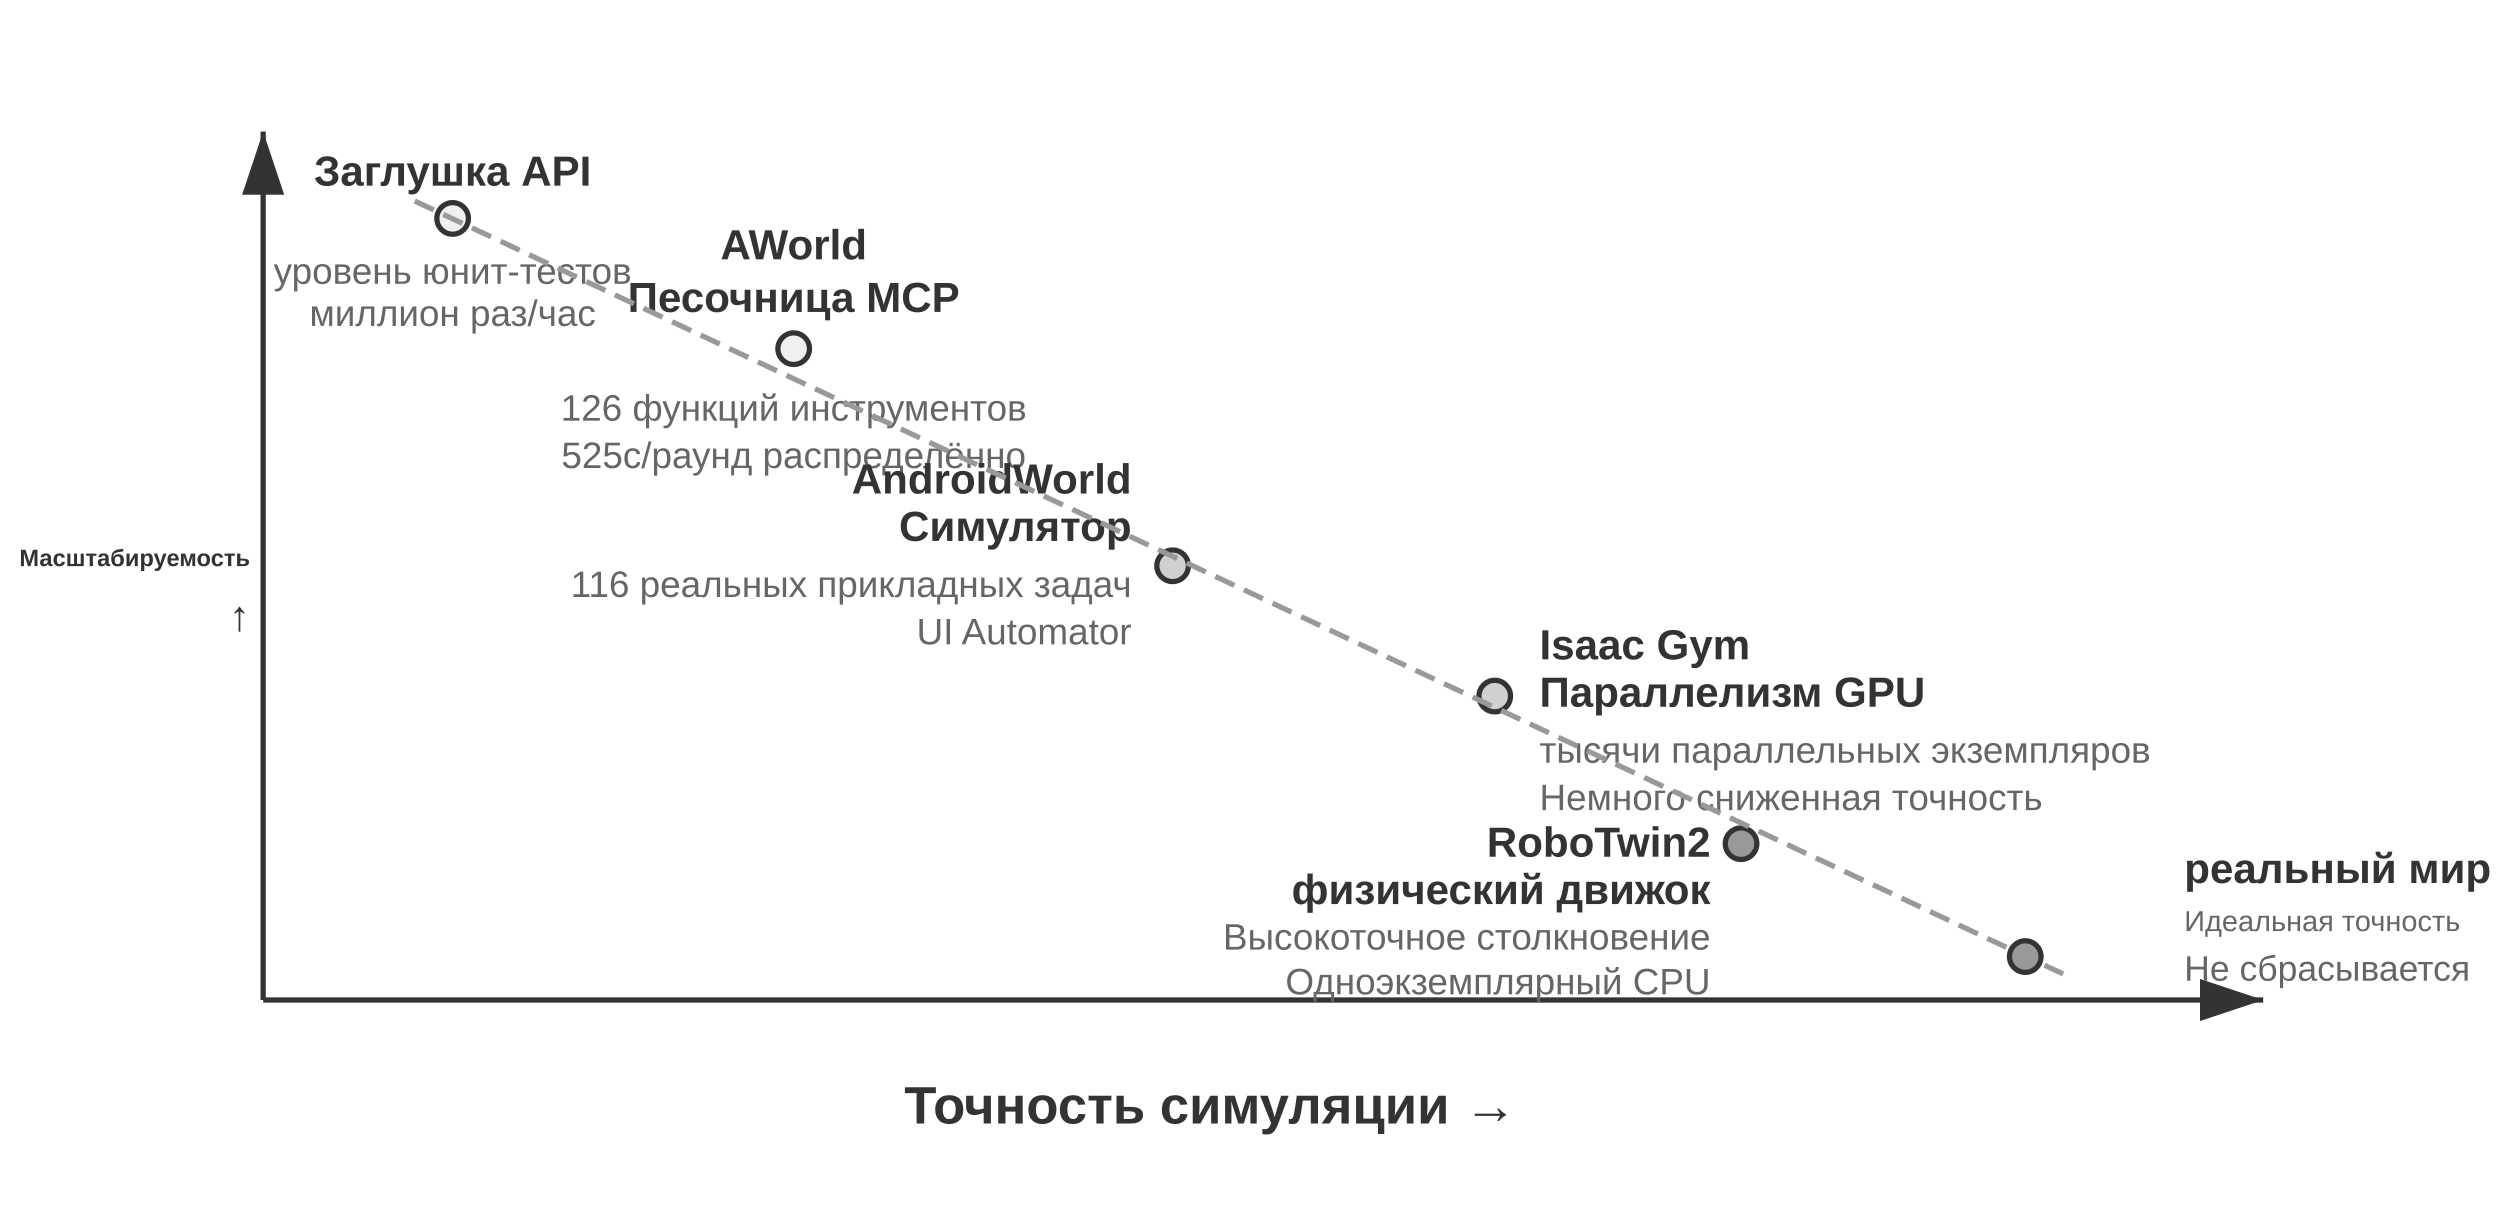
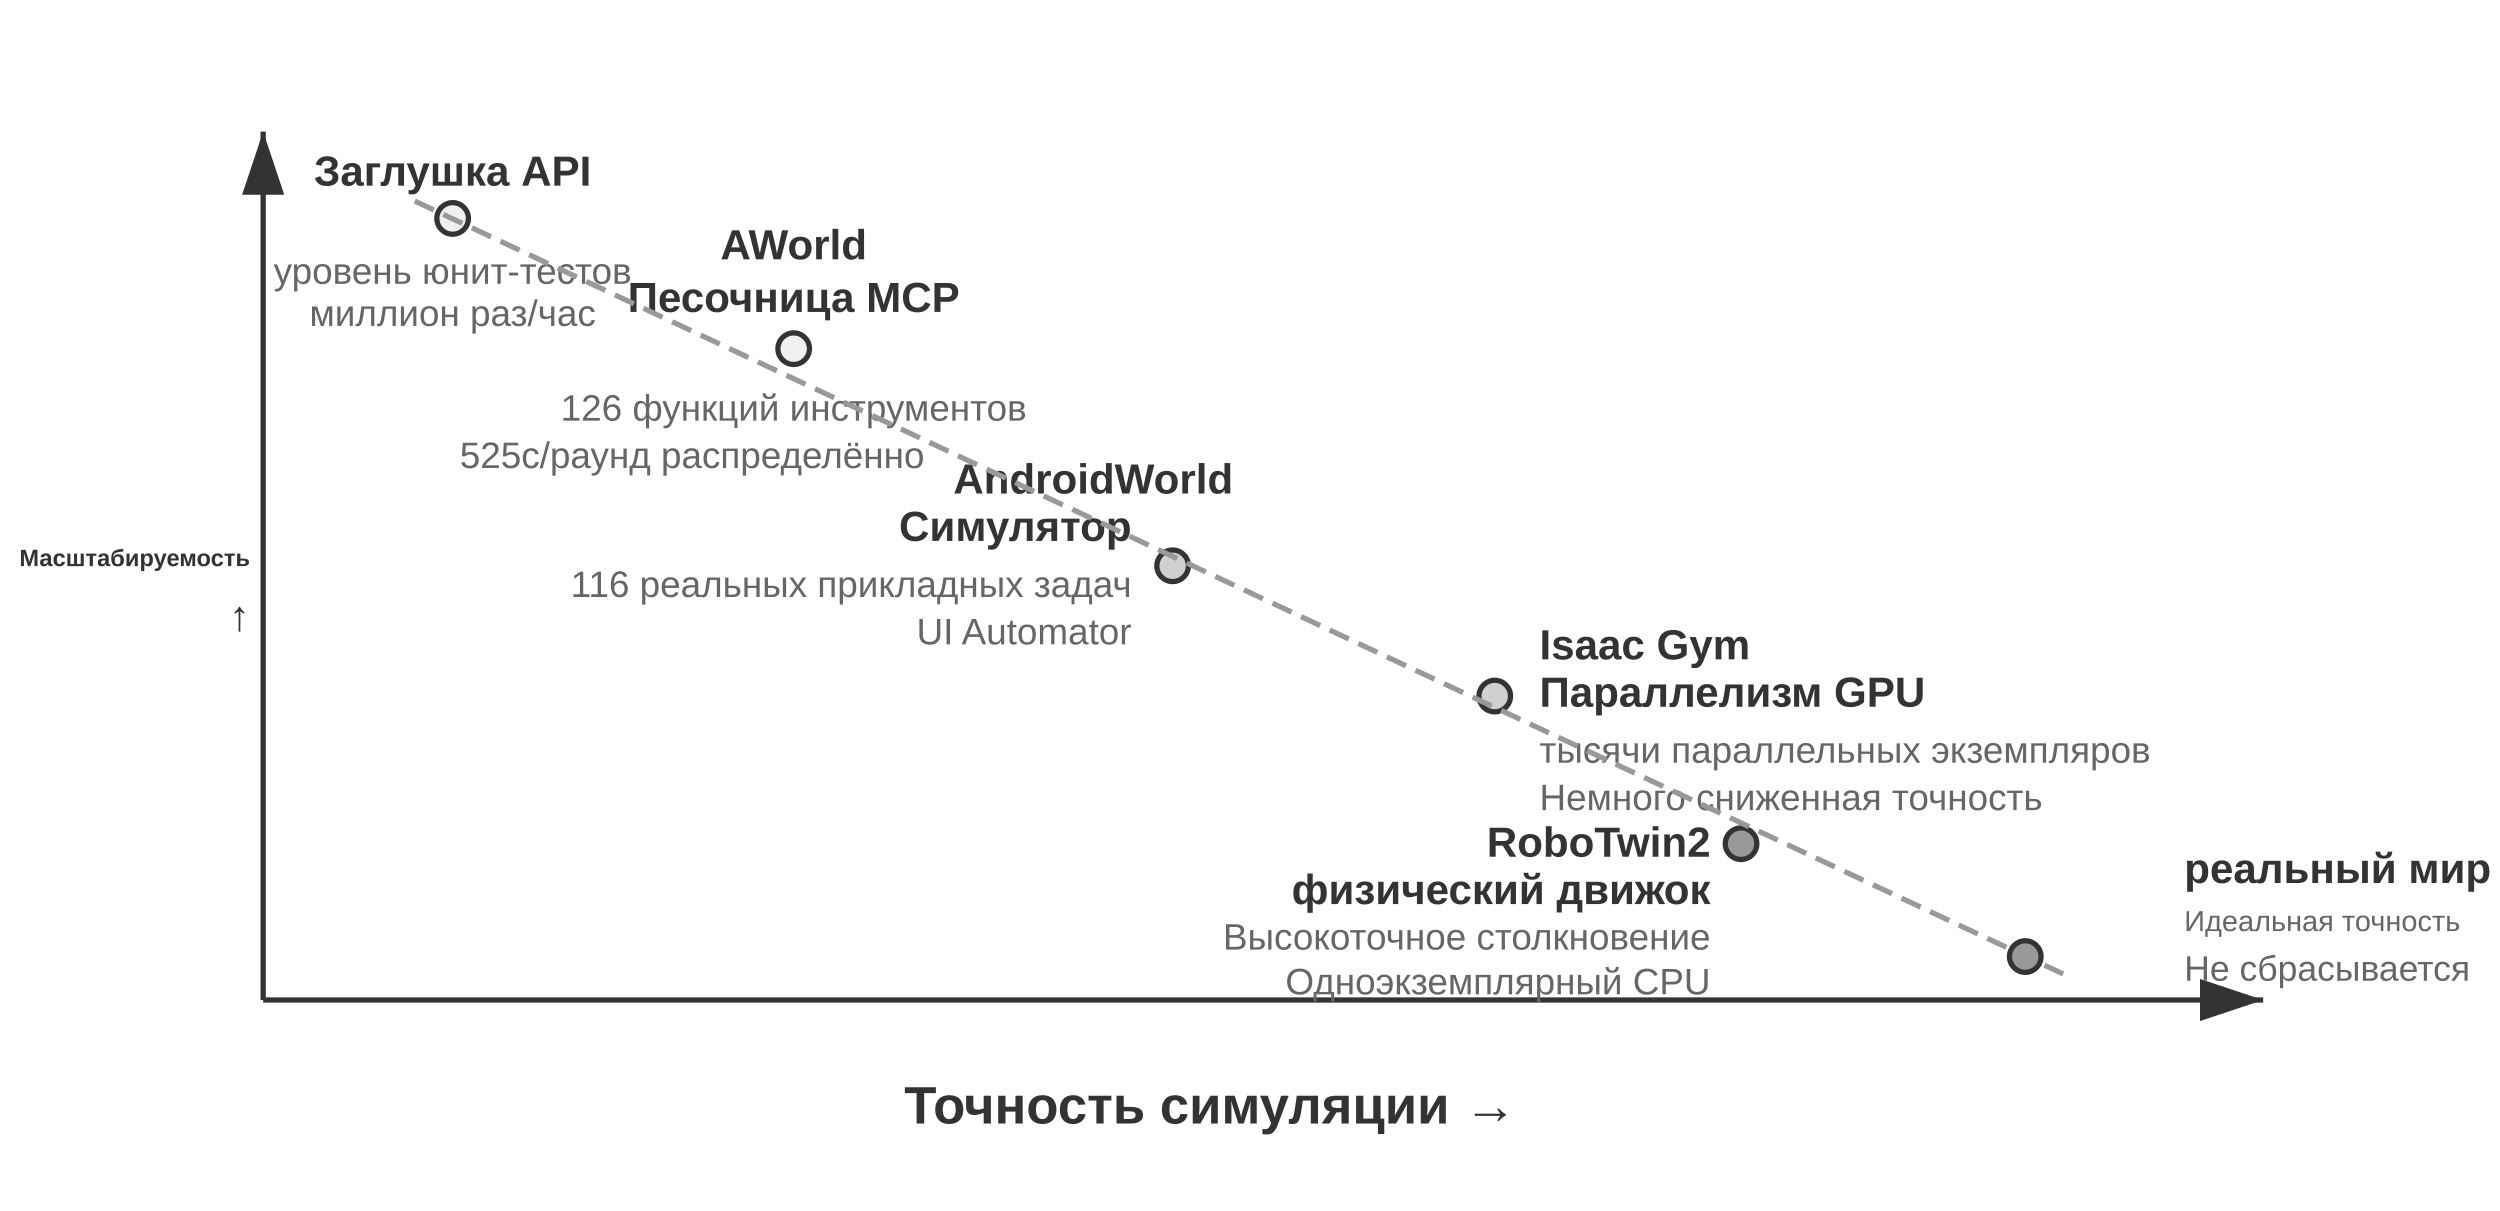
<svg xmlns="http://www.w3.org/2000/svg" viewBox="0 40 950 460" width="950" height="460" style="background:#ffffff">
  <defs>
    <marker id="ah" markerWidth="12" markerHeight="8" refX="12" refY="4" orient="auto">
      <polygon points="0 0, 12 4, 0 8" fill="#333333" />
    </marker>
    <marker id="ah-light" markerWidth="12" markerHeight="8" refX="12" refY="4" orient="auto">
      <polygon points="0 0, 12 4, 0 8" fill="#999999" />
    </marker>
  </defs>
  <line x1="100" y1="420" x2="860" y2="420" stroke="#333333" stroke-width="2" marker-end="url(#ah)" />
  <line x1="100" y1="420" x2="100" y2="90" stroke="#333333" stroke-width="2" marker-end="url(#ah)" />
  <text x="460.0" y="460" font-family="Arial, 'Helvetica Neue', Helvetica, 'PingFang SC', 'Microsoft YaHei', sans-serif" font-size="20" fill="#333333" text-anchor="middle" dominant-baseline="central" font-weight="bold">Точность симуляции →</text>
  <text x="95" y="252" font-family="Arial, 'Helvetica Neue', Helvetica, 'PingFang SC', 'Microsoft YaHei', sans-serif" font-size="9" fill="#333333" text-anchor="end" dominant-baseline="central" font-weight="bold">Масштабируемость</text>
  <text x="85" y="277.0" font-family="Arial, 'Helvetica Neue', Helvetica, 'PingFang SC', 'Microsoft YaHei', sans-serif" font-size="16" fill="#333333" text-anchor="middle" dominant-baseline="central" font-weight="bold" />
  <text x="85" y="299.0" font-family="Arial, 'Helvetica Neue', Helvetica, 'PingFang SC', 'Microsoft YaHei', sans-serif" font-size="16" fill="#333333" text-anchor="middle" dominant-baseline="central" font-weight="bold" />
  <text x="85" y="321.0" font-family="Arial, 'Helvetica Neue', Helvetica, 'PingFang SC', 'Microsoft YaHei', sans-serif" font-size="16" fill="#333333" text-anchor="middle" dominant-baseline="central" font-weight="bold" />
  <text x="95" y="274" font-family="Arial, 'Helvetica Neue', Helvetica, 'PingFang SC', 'Microsoft YaHei', sans-serif" font-size="16" fill="#333333" text-anchor="end" dominant-baseline="central" font-weight="bold">↑</text>
  <circle cx="172.0" cy="123.0" r="6" fill="#f0f0f0" stroke="#333333" stroke-width="2" />
  <text x="172.0" y="105.0" font-family="Arial, 'Helvetica Neue', Helvetica, 'PingFang SC', 'Microsoft YaHei', sans-serif" font-size="16" fill="#333333" text-anchor="middle" dominant-baseline="central" font-weight="bold">Заглушка API</text>
  <text x="172.0" y="143.0" font-family="Arial, 'Helvetica Neue', Helvetica, 'PingFang SC', 'Microsoft YaHei', sans-serif" font-size="14" fill="#666666" text-anchor="middle" dominant-baseline="central" font-weight="normal">уровень юнит-тестов</text>
  <text x="172.0" y="159.0" font-family="Arial, 'Helvetica Neue', Helvetica, 'PingFang SC', 'Microsoft YaHei', sans-serif" font-size="14" fill="#666666" text-anchor="middle" dominant-baseline="central" font-weight="normal">миллион раз/час</text>
  <circle cx="301.6" cy="172.5" r="6" fill="#f0f0f0" stroke="#333333" stroke-width="2" />
  <text x="301.6" y="133" font-family="Arial, 'Helvetica Neue', Helvetica, 'PingFang SC', 'Microsoft YaHei', sans-serif" font-size="16" fill="#333333" text-anchor="middle" dominant-baseline="central" font-weight="bold">AWorld</text>
  <text x="301.6" y="153" font-family="Arial, 'Helvetica Neue', Helvetica, 'PingFang SC', 'Microsoft YaHei', sans-serif" font-size="16" fill="#333333" text-anchor="middle" dominant-baseline="central" font-weight="bold">Песочница MCP</text>
  <text x="301.6" y="195" font-family="Arial, 'Helvetica Neue', Helvetica, 'PingFang SC', 'Microsoft YaHei', sans-serif" font-size="14" fill="#666666" text-anchor="middle" dominant-baseline="central" font-weight="normal">126 функций инструментов</text>
-   <text x="301.6" y="213" font-family="Arial, 'Helvetica Neue', Helvetica, 'PingFang SC', 'Microsoft YaHei', sans-serif" font-size="14" fill="#666666" text-anchor="middle" dominant-baseline="central" font-weight="normal">525с/раунд распределённо</text>
+   <text x="263" y="213" font-family="Arial, 'Helvetica Neue', Helvetica, 'PingFang SC', 'Microsoft YaHei', sans-serif" font-size="14" fill="#666666" text-anchor="middle" dominant-baseline="central" font-weight="normal">525с/раунд распределённо</text>
  <circle cx="445.6" cy="255.0" r="6" fill="#d0d0d0" stroke="#333333" stroke-width="2" />
-   <text x="430" y="222" font-family="Arial, 'Helvetica Neue', Helvetica, 'PingFang SC', 'Microsoft YaHei', sans-serif" font-size="16" fill="#333333" text-anchor="end" dominant-baseline="central" font-weight="bold">AndroidWorld</text>
+   <text x="468.6" y="222" font-family="Arial, 'Helvetica Neue', Helvetica, 'PingFang SC', 'Microsoft YaHei', sans-serif" font-size="16" fill="#333333" text-anchor="end" dominant-baseline="central" font-weight="bold">AndroidWorld</text>
  <text x="430" y="240" font-family="Arial, 'Helvetica Neue', Helvetica, 'PingFang SC', 'Microsoft YaHei', sans-serif" font-size="16" fill="#333333" text-anchor="end" dominant-baseline="central" font-weight="bold">Симулятор</text>
  <text x="430" y="262" font-family="Arial, 'Helvetica Neue', Helvetica, 'PingFang SC', 'Microsoft YaHei', sans-serif" font-size="14" fill="#666666" text-anchor="end" dominant-baseline="central" font-weight="normal">116 реальных прикладных задач</text>
  <text x="430" y="280" font-family="Arial, 'Helvetica Neue', Helvetica, 'PingFang SC', 'Microsoft YaHei', sans-serif" font-size="14" fill="#666666" text-anchor="end" dominant-baseline="central" font-weight="normal">UI Automator</text>
  <circle cx="568.0" cy="304.5" r="6" fill="#d0d0d0" stroke="#333333" stroke-width="2" />
  <text x="585" y="285" font-family="Arial, 'Helvetica Neue', Helvetica, 'PingFang SC', 'Microsoft YaHei', sans-serif" font-size="16" fill="#333333" text-anchor="start" dominant-baseline="central" font-weight="bold">Isaac Gym</text>
  <text x="585" y="303" font-family="Arial, 'Helvetica Neue', Helvetica, 'PingFang SC', 'Microsoft YaHei', sans-serif" font-size="16" fill="#333333" text-anchor="start" dominant-baseline="central" font-weight="bold">Параллелизм GPU</text>
  <text x="585" y="325" font-family="Arial, 'Helvetica Neue', Helvetica, 'PingFang SC', 'Microsoft YaHei', sans-serif" font-size="14" fill="#666666" text-anchor="start" dominant-baseline="central" font-weight="normal">тысячи параллельных экземпляров</text>
  <text x="585" y="343" font-family="Arial, 'Helvetica Neue', Helvetica, 'PingFang SC', 'Microsoft YaHei', sans-serif" font-size="14" fill="#666666" text-anchor="start" dominant-baseline="central" font-weight="normal">Немного сниженная точность</text>
  <circle cx="661.6" cy="360.6" r="6" fill="#999999" stroke="#333333" stroke-width="2" />
  <text x="650" y="360" font-family="Arial, 'Helvetica Neue', Helvetica, 'PingFang SC', 'Microsoft YaHei', sans-serif" font-size="16" fill="#333333" text-anchor="end" dominant-baseline="central" font-weight="bold">RoboTwin2</text>
  <text x="650" y="378" font-family="Arial, 'Helvetica Neue', Helvetica, 'PingFang SC', 'Microsoft YaHei', sans-serif" font-size="16" fill="#333333" text-anchor="end" dominant-baseline="central" font-weight="bold">физический движок</text>
  <text x="650" y="396" font-family="Arial, 'Helvetica Neue', Helvetica, 'PingFang SC', 'Microsoft YaHei', sans-serif" font-size="14" fill="#666666" text-anchor="end" dominant-baseline="central" font-weight="normal">Высокоточное столкновение</text>
  <text x="650" y="413" font-family="Arial, 'Helvetica Neue', Helvetica, 'PingFang SC', 'Microsoft YaHei', sans-serif" font-size="14" fill="#666666" text-anchor="end" dominant-baseline="central" font-weight="normal">Одноэкземплярный CPU</text>
  <circle cx="769.6" cy="403.5" r="6" fill="#999999" stroke="#333333" stroke-width="2" />
  <text x="830" y="370" font-family="Arial, 'Helvetica Neue', Helvetica, 'PingFang SC', 'Microsoft YaHei', sans-serif" font-size="16" fill="#333333" text-anchor="start" dominant-baseline="central" font-weight="bold">реальный мир</text>
  <text x="830" y="390" font-family="Arial, 'Helvetica Neue', Helvetica, 'PingFang SC', 'Microsoft YaHei', sans-serif" font-size="11" fill="#666666" text-anchor="start" dominant-baseline="central" font-weight="normal">Идеальная точность</text>
  <text x="830" y="408" font-family="Arial, 'Helvetica Neue', Helvetica, 'PingFang SC', 'Microsoft YaHei', sans-serif" font-size="13.5" fill="#666666" text-anchor="start" dominant-baseline="central" font-weight="normal">Не сбрасывается</text>
  <line x1="157.6" y1="116.4" x2="784.0" y2="410.1" stroke="#999999" stroke-width="2" stroke-dasharray="8,4" />
</svg>
